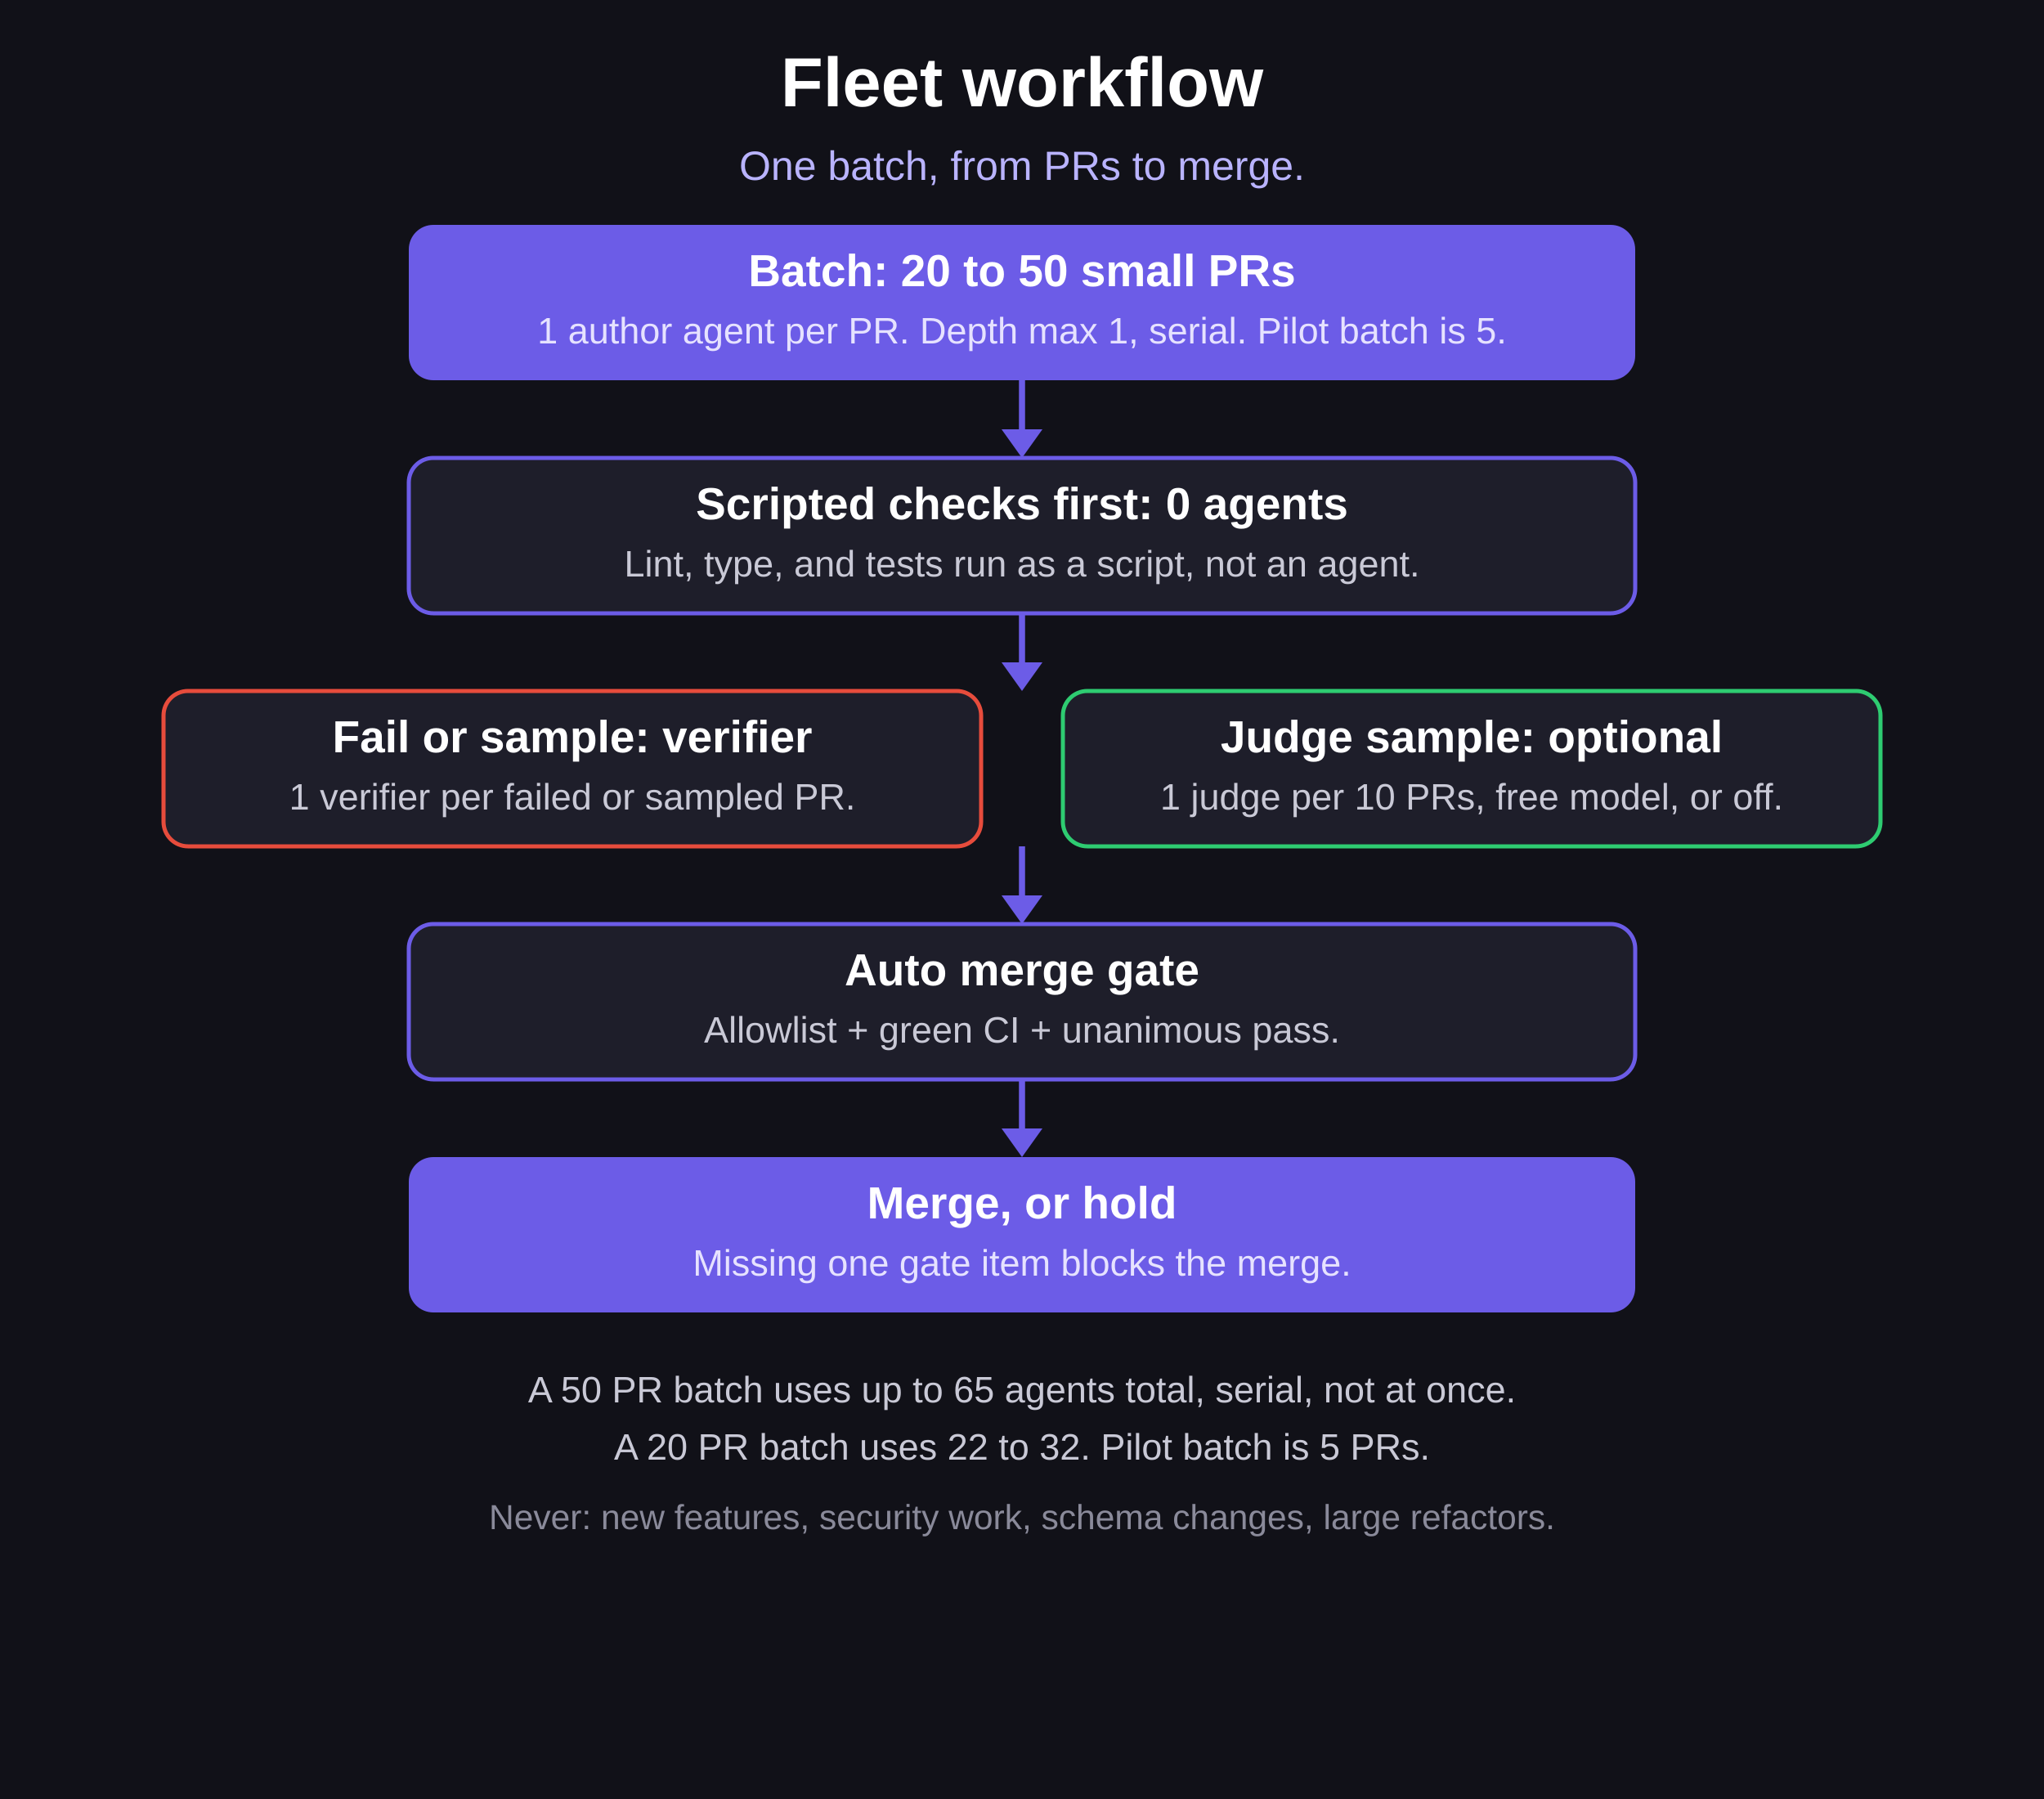
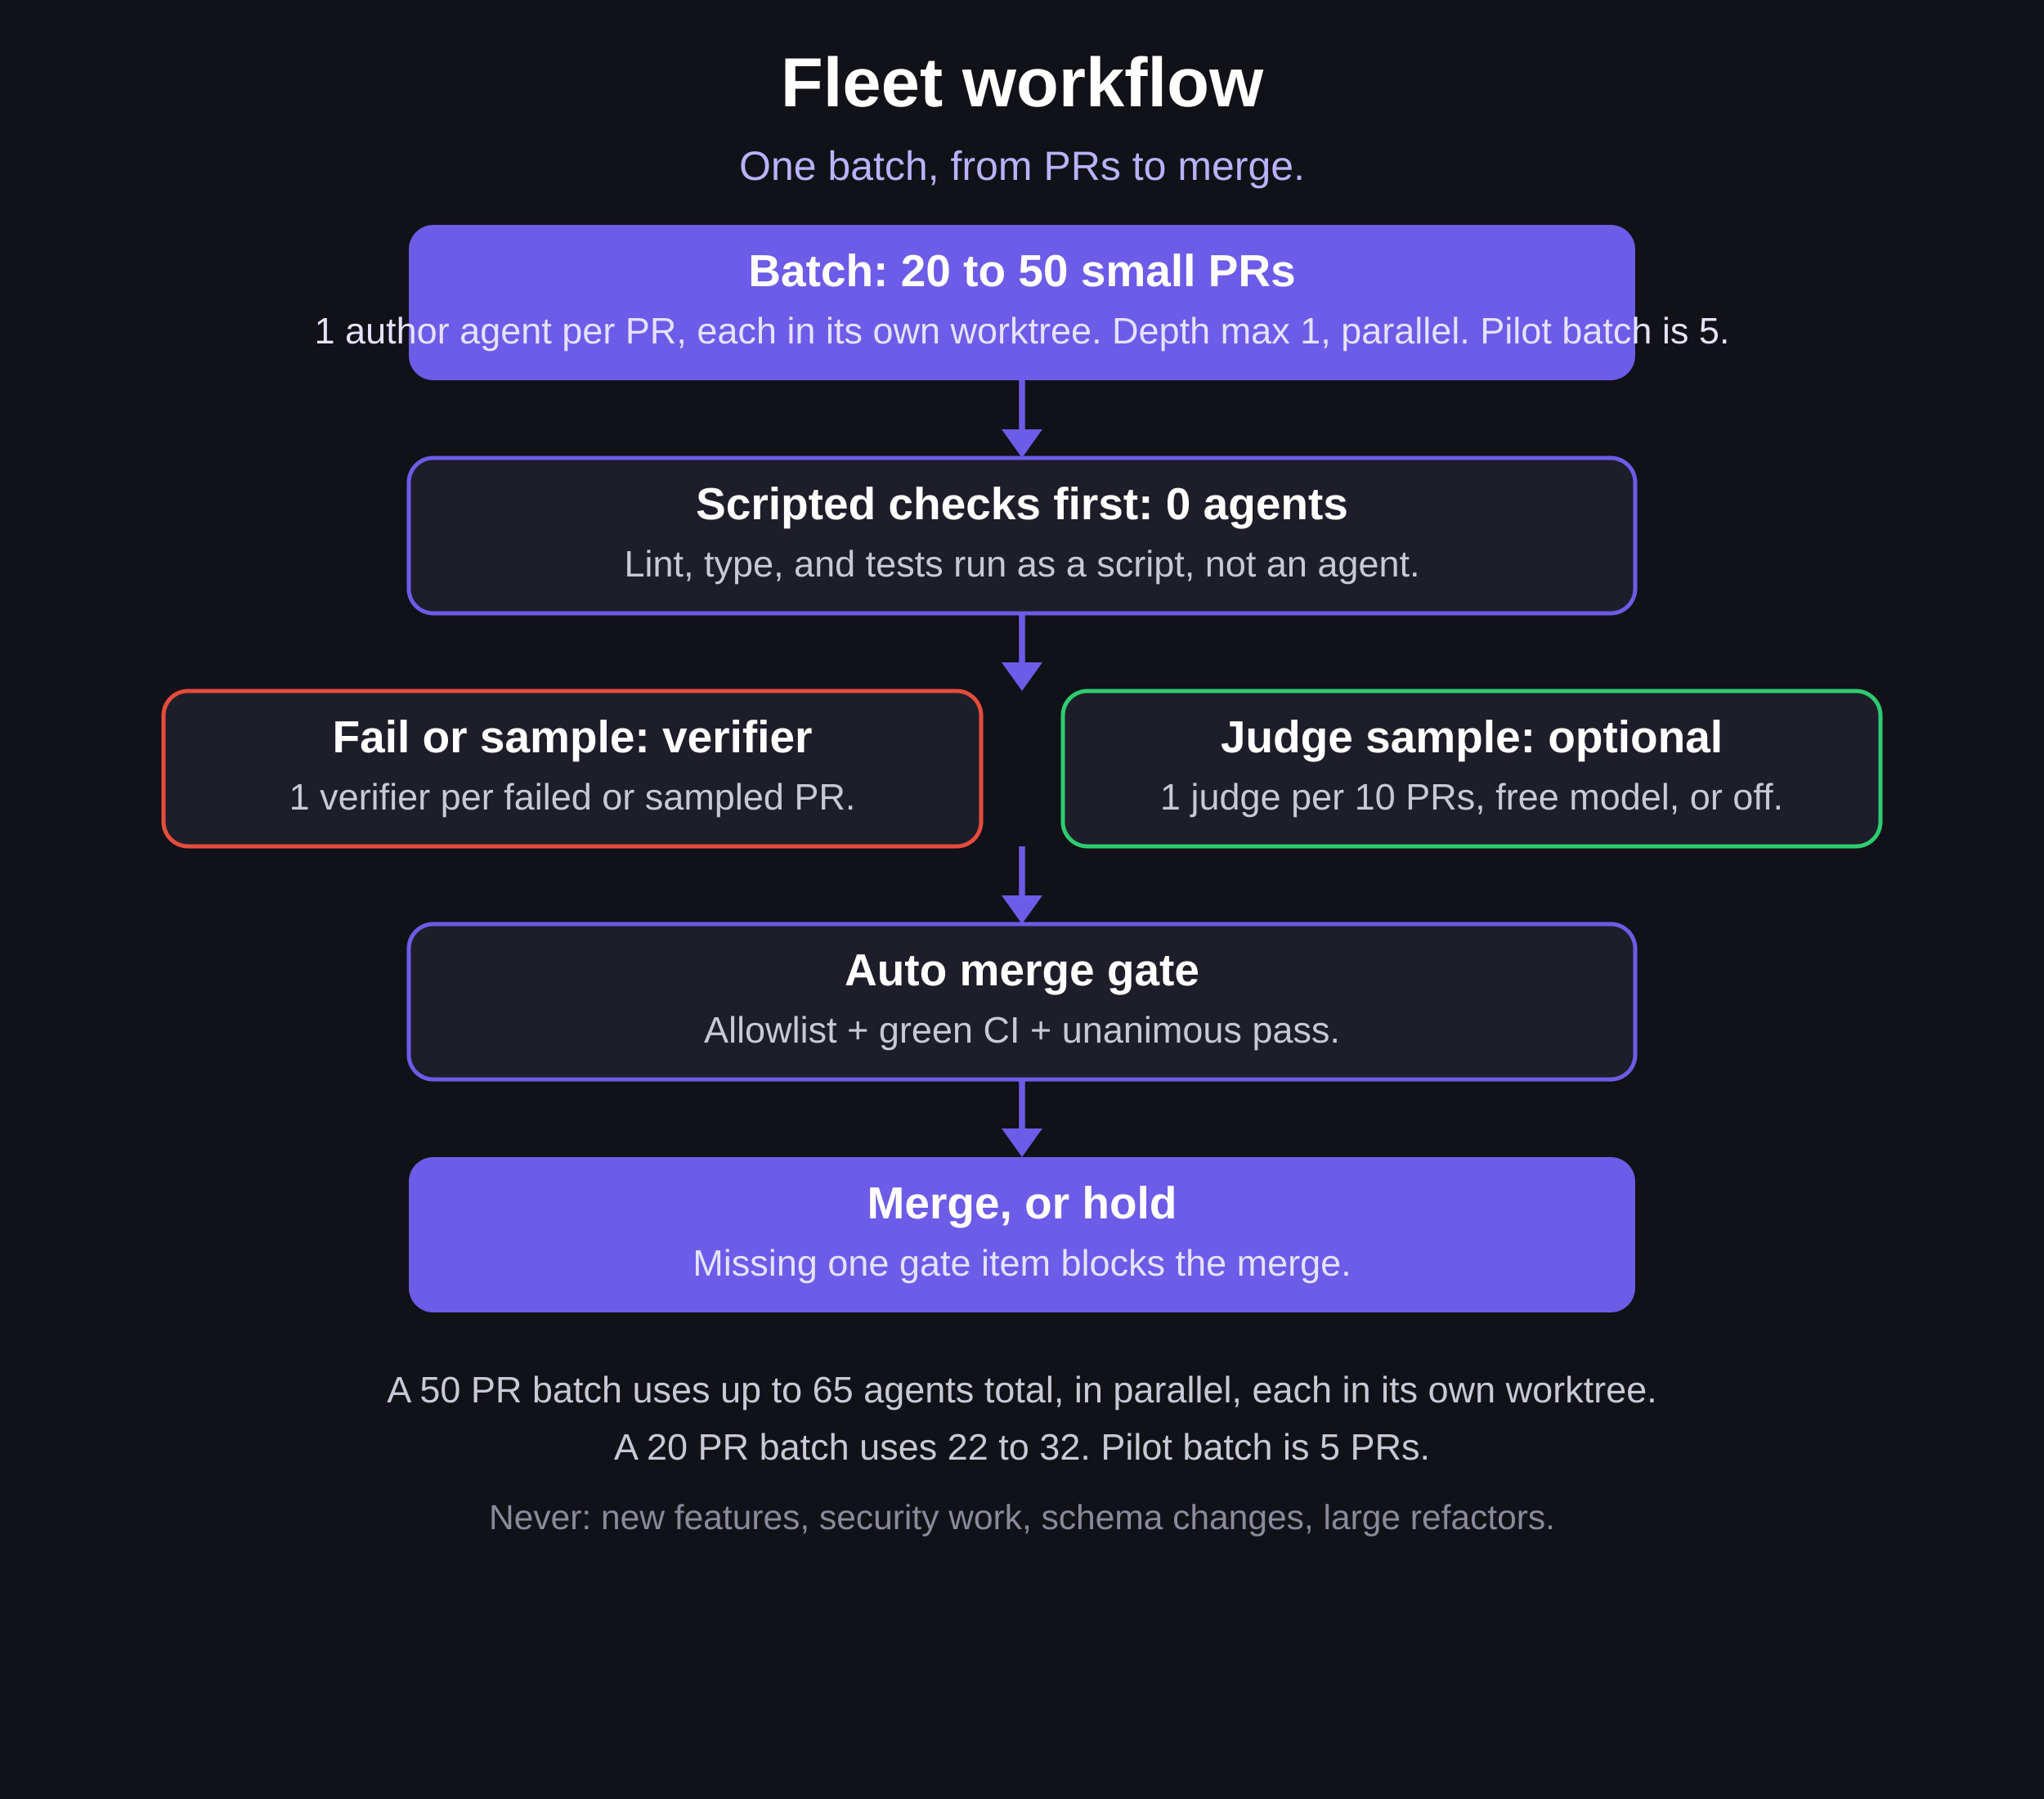
<svg xmlns="http://www.w3.org/2000/svg" width="1000" height="880" viewBox="0 0 1000 880" role="img" aria-label="Fleet workflow: batch of small PRs, scripted checks first, verifier on fail or sample, judge sample, auto merge gate, merge or hold">
  <rect width="1000" height="880" fill="#111118" />
  <text x="500" y="52" text-anchor="middle" font-family="Arial, Helvetica, sans-serif" font-size="34" font-weight="bold" fill="#ffffff">Fleet workflow</text>
  <text x="500" y="88" text-anchor="middle" font-family="Arial, Helvetica, sans-serif" font-size="20" fill="#b9b3ff">One batch, from PRs to merge.</text>
  <rect x="200" y="110" width="600" height="76" rx="12" fill="#6c5ce7" />
  <text x="500" y="140" text-anchor="middle" font-family="Arial, Helvetica, sans-serif" font-size="22" font-weight="bold" fill="#ffffff">Batch: 20 to 50 small PRs</text>
-   <text x="500" y="168" text-anchor="middle" font-family="Arial, Helvetica, sans-serif" font-size="18" fill="#e6e2ff">1 author agent per PR. Depth max 1, serial. Pilot batch is 5.</text>
+   <text x="500" y="168" text-anchor="middle" font-family="Arial, Helvetica, sans-serif" font-size="18" fill="#e6e2ff">1 author agent per PR, each in its own worktree. Depth max 1, parallel. Pilot batch is 5.</text>
  <line x1="500" y1="186" x2="500" y2="212" stroke="#6c5ce7" stroke-width="3" />
  <polygon points="500,224 490,210 510,210" fill="#6c5ce7" />
  <rect x="200" y="224" width="600" height="76" rx="12" fill="#1e1e2a" stroke="#6c5ce7" stroke-width="2" />
  <text x="500" y="254" text-anchor="middle" font-family="Arial, Helvetica, sans-serif" font-size="22" font-weight="bold" fill="#ffffff">Scripted checks first: 0 agents</text>
  <text x="500" y="282" text-anchor="middle" font-family="Arial, Helvetica, sans-serif" font-size="18" fill="#c9c9d6">Lint, type, and tests run as a script, not an agent.</text>
  <line x1="500" y1="300" x2="500" y2="326" stroke="#6c5ce7" stroke-width="3" />
  <polygon points="500,338 490,324 510,324" fill="#6c5ce7" />
  <rect x="80" y="338" width="400" height="76" rx="12" fill="#1e1e2a" stroke="#e74c3c" stroke-width="2" />
  <text x="280" y="368" text-anchor="middle" font-family="Arial, Helvetica, sans-serif" font-size="22" font-weight="bold" fill="#ffffff">Fail or sample: verifier</text>
  <text x="280" y="396" text-anchor="middle" font-family="Arial, Helvetica, sans-serif" font-size="18" fill="#c9c9d6">1 verifier per failed or sampled PR.</text>
  <rect x="520" y="338" width="400" height="76" rx="12" fill="#1e1e2a" stroke="#2ecc71" stroke-width="2" />
  <text x="720" y="368" text-anchor="middle" font-family="Arial, Helvetica, sans-serif" font-size="22" font-weight="bold" fill="#ffffff">Judge sample: optional</text>
  <text x="720" y="396" text-anchor="middle" font-family="Arial, Helvetica, sans-serif" font-size="18" fill="#c9c9d6">1 judge per 10 PRs, free model, or off.</text>
  <line x1="500" y1="414" x2="500" y2="440" stroke="#6c5ce7" stroke-width="3" />
  <polygon points="500,452 490,438 510,438" fill="#6c5ce7" />
  <rect x="200" y="452" width="600" height="76" rx="12" fill="#1e1e2a" stroke="#6c5ce7" stroke-width="2" />
  <text x="500" y="482" text-anchor="middle" font-family="Arial, Helvetica, sans-serif" font-size="22" font-weight="bold" fill="#ffffff">Auto merge gate</text>
  <text x="500" y="510" text-anchor="middle" font-family="Arial, Helvetica, sans-serif" font-size="18" fill="#c9c9d6">Allowlist + green CI + unanimous pass.</text>
  <line x1="500" y1="528" x2="500" y2="554" stroke="#6c5ce7" stroke-width="3" />
  <polygon points="500,566 490,552 510,552" fill="#6c5ce7" />
  <rect x="200" y="566" width="600" height="76" rx="12" fill="#6c5ce7" />
  <text x="500" y="596" text-anchor="middle" font-family="Arial, Helvetica, sans-serif" font-size="22" font-weight="bold" fill="#ffffff">Merge, or hold</text>
  <text x="500" y="624" text-anchor="middle" font-family="Arial, Helvetica, sans-serif" font-size="18" fill="#e6e2ff">Missing one gate item blocks the merge.</text>
-   <text x="500" y="686" text-anchor="middle" font-family="Arial, Helvetica, sans-serif" font-size="18" fill="#c9c9d6">A 50 PR batch uses up to 65 agents total, serial, not at once.</text>
+   <text x="500" y="686" text-anchor="middle" font-family="Arial, Helvetica, sans-serif" font-size="18" fill="#c9c9d6">A 50 PR batch uses up to 65 agents total, in parallel, each in its own worktree.</text>
  <text x="500" y="714" text-anchor="middle" font-family="Arial, Helvetica, sans-serif" font-size="18" fill="#c9c9d6">A 20 PR batch uses 22 to 32. Pilot batch is 5 PRs.</text>
  <text x="500" y="748" text-anchor="middle" font-family="Arial, Helvetica, sans-serif" font-size="17" fill="#8a8a9a">Never: new features, security work, schema changes, large refactors.</text>
</svg>
